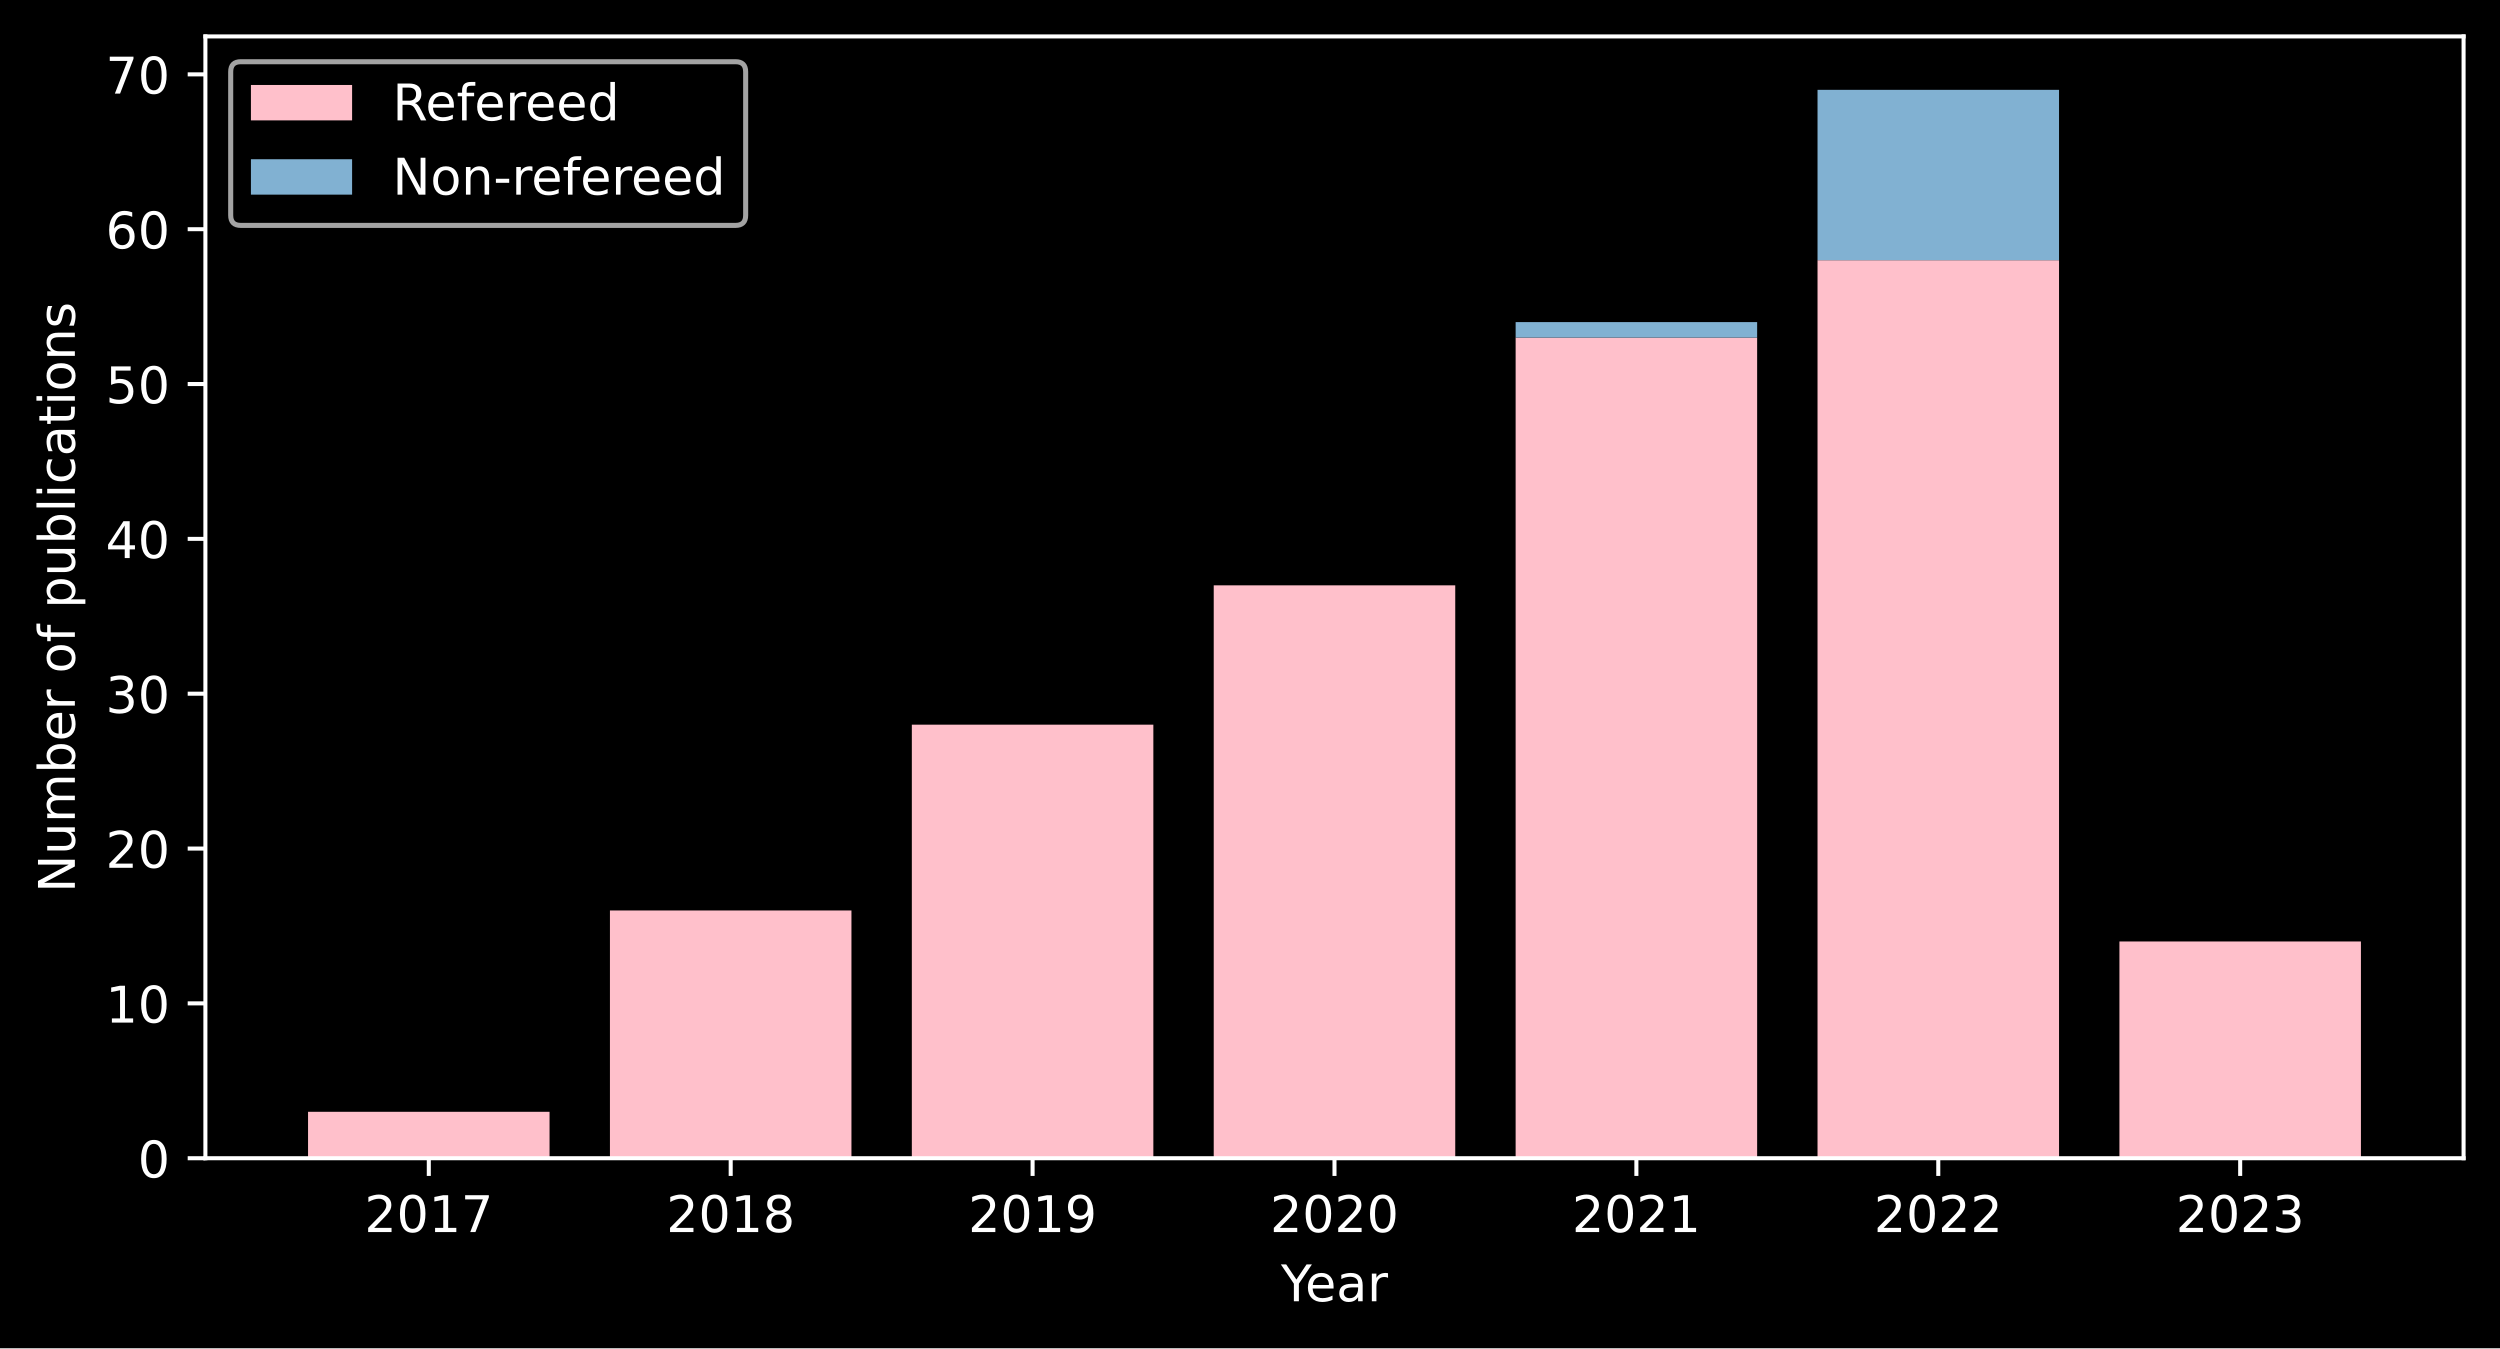
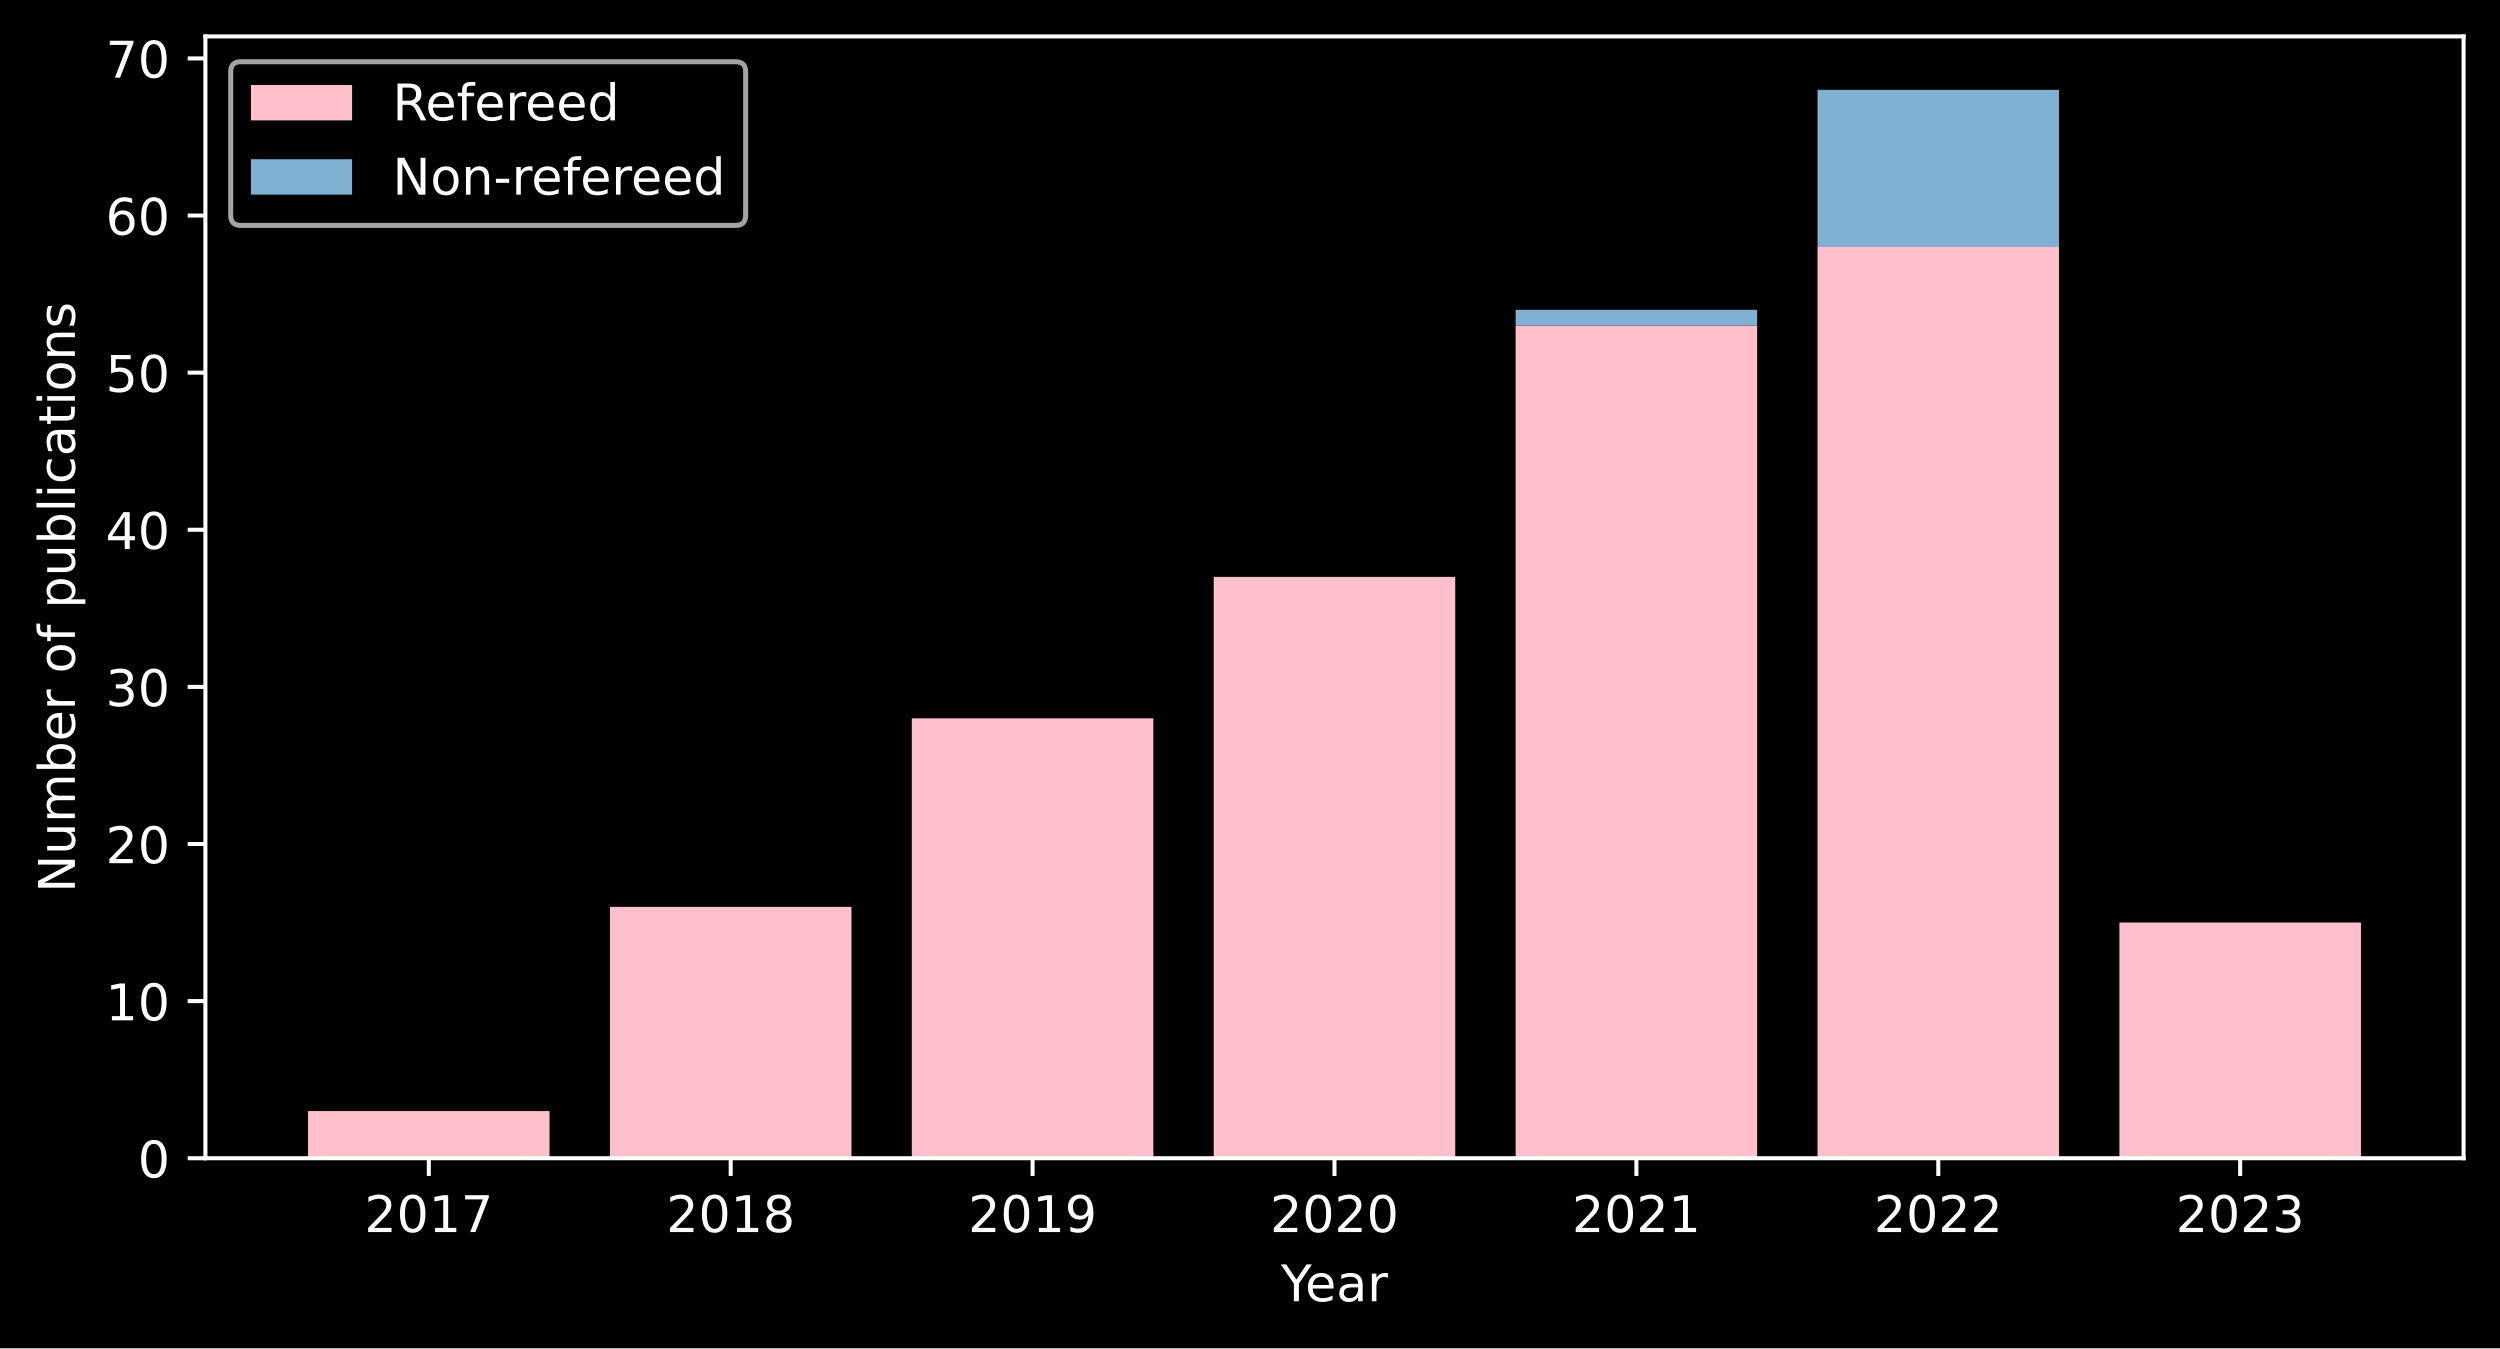
<svg xmlns="http://www.w3.org/2000/svg" xmlns:xlink="http://www.w3.org/1999/xlink" width="494.203pt" height="266.516pt" viewBox="0 0 494.203 266.516" version="1.1">
  <defs>
    <style type="text/css">*{stroke-linejoin: round; stroke-linecap: butt}</style>
  </defs>
  <g id="figure_1">
    <g id="patch_1">
      <path d="M 0 266.516  L 494.203 266.516  L 494.203 0  L 0 0  z " />
    </g>
    <g id="axes_1">
      <g id="patch_2">
        <path d="M 40.603 228.96  L 487.003 228.96  L 487.003 7.2  L 40.603 7.2  z " />
      </g>
      <g id="patch_3">
-         <path d="M 418.969 228.96  L 466.712 228.96  L 466.712 186.108  L 418.969 186.108  z " clip-path="url(#p53f1438b2a)" style="fill: #ffc0cb" />
+         <path d="M 418.969 228.96  L 466.712 228.96  L 466.712 182.372  L 418.969 182.372  z " clip-path="url(#p3ac6646807)" style="fill: #ffc0cb" />
      </g>
      <g id="patch_4">
-         <path d="M 359.29 228.96  L 407.033 228.96  L 407.033 51.43  L 359.29 51.43  z " clip-path="url(#p53f1438b2a)" style="fill: #ffc0cb" />
+         <path d="M 359.29 228.96  L 407.033 228.96  L 407.033 48.819  L 359.29 48.819  z " clip-path="url(#p3ac6646807)" style="fill: #ffc0cb" />
      </g>
      <g id="patch_5">
-         <path d="M 299.611 228.96  L 347.354 228.96  L 347.354 66.734  L 299.611 66.734  z " clip-path="url(#p53f1438b2a)" style="fill: #ffc0cb" />
+         <path d="M 299.611 228.96  L 347.354 228.96  L 347.354 64.348  L 299.611 64.348  z " clip-path="url(#p3ac6646807)" style="fill: #ffc0cb" />
      </g>
      <g id="patch_6">
-         <path d="M 239.931 228.96  L 287.675 228.96  L 287.675 115.708  L 239.931 115.708  z " clip-path="url(#p53f1438b2a)" style="fill: #ffc0cb" />
+         <path d="M 239.931 228.96  L 287.675 228.96  L 287.675 114.042  L 239.931 114.042  z " clip-path="url(#p3ac6646807)" style="fill: #ffc0cb" />
      </g>
      <g id="patch_7">
-         <path d="M 180.252 228.96  L 227.996 228.96  L 227.996 143.256  L 180.252 143.256  z " clip-path="url(#p53f1438b2a)" style="fill: #ffc0cb" />
+         <path d="M 180.252 228.96  L 227.996 228.96  L 227.996 141.995  L 180.252 141.995  z " clip-path="url(#p3ac6646807)" style="fill: #ffc0cb" />
      </g>
      <g id="patch_8">
-         <path d="M 120.573 228.96  L 168.316 228.96  L 168.316 179.986  L 120.573 179.986  z " clip-path="url(#p53f1438b2a)" style="fill: #ffc0cb" />
+         <path d="M 120.573 228.96  L 168.316 228.96  L 168.316 179.266  L 120.573 179.266  z " clip-path="url(#p3ac6646807)" style="fill: #ffc0cb" />
      </g>
      <g id="patch_9">
-         <path d="M 60.894 228.96  L 108.637 228.96  L 108.637 219.777  L 60.894 219.777  z " clip-path="url(#p53f1438b2a)" style="fill: #ffc0cb" />
+         <path d="M 60.894 228.96  L 108.637 228.96  L 108.637 219.642  L 60.894 219.642  z " clip-path="url(#p3ac6646807)" style="fill: #ffc0cb" />
      </g>
      <g id="patch_10">
-         <path d="M 418.969 186.108  L 466.712 186.108  L 466.712 186.108  L 418.969 186.108  z " clip-path="url(#p53f1438b2a)" style="fill: #81b1d2" />
+         <path d="M 418.969 182.372  L 466.712 182.372  L 466.712 182.372  L 418.969 182.372  z " clip-path="url(#p3ac6646807)" style="fill: #81b1d2" />
      </g>
      <g id="patch_11">
-         <path d="M 359.29 51.43  L 407.033 51.43  L 407.033 17.76  L 359.29 17.76  z " clip-path="url(#p53f1438b2a)" style="fill: #81b1d2" />
+         <path d="M 359.29 48.819  L 407.033 48.819  L 407.033 17.76  L 359.29 17.76  z " clip-path="url(#p3ac6646807)" style="fill: #81b1d2" />
      </g>
      <g id="patch_12">
-         <path d="M 299.611 66.734  L 347.354 66.734  L 347.354 63.673  L 299.611 63.673  z " clip-path="url(#p53f1438b2a)" style="fill: #81b1d2" />
+         <path d="M 299.611 64.348  L 347.354 64.348  L 347.354 61.242  L 299.611 61.242  z " clip-path="url(#p3ac6646807)" style="fill: #81b1d2" />
      </g>
      <g id="patch_13">
-         <path d="M 239.931 115.708  L 287.675 115.708  L 287.675 115.708  L 239.931 115.708  z " clip-path="url(#p53f1438b2a)" style="fill: #81b1d2" />
+         <path d="M 239.931 114.042  L 287.675 114.042  L 287.675 114.042  L 239.931 114.042  z " clip-path="url(#p3ac6646807)" style="fill: #81b1d2" />
      </g>
      <g id="patch_14">
-         <path d="M 180.252 143.256  L 227.996 143.256  L 227.996 143.256  L 180.252 143.256  z " clip-path="url(#p53f1438b2a)" style="fill: #81b1d2" />
+         <path d="M 180.252 141.995  L 227.996 141.995  L 227.996 141.995  L 180.252 141.995  z " clip-path="url(#p3ac6646807)" style="fill: #81b1d2" />
      </g>
      <g id="patch_15">
-         <path d="M 120.573 179.986  L 168.316 179.986  L 168.316 179.986  L 120.573 179.986  z " clip-path="url(#p53f1438b2a)" style="fill: #81b1d2" />
+         <path d="M 120.573 179.266  L 168.316 179.266  L 168.316 179.266  L 120.573 179.266  z " clip-path="url(#p3ac6646807)" style="fill: #81b1d2" />
      </g>
      <g id="patch_16">
-         <path d="M 60.894 219.777  L 108.637 219.777  L 108.637 219.777  L 60.894 219.777  z " clip-path="url(#p53f1438b2a)" style="fill: #81b1d2" />
+         <path d="M 60.894 219.642  L 108.637 219.642  L 108.637 219.642  L 60.894 219.642  z " clip-path="url(#p3ac6646807)" style="fill: #81b1d2" />
      </g>
      <g id="matplotlib.axis_1">
        <g id="xtick_1">
          <g id="line2d_1">
            <defs>
-               <path id="m460df04654" d="M 0 0  L 0 3.5  " style="stroke: #ffffff; stroke-width: 0.8" />
-             </defs>
-             <g>
-               <use xlink:href="#m460df04654" x="442.841" y="228.96" style="fill: #ffffff; stroke: #ffffff; stroke-width: 0.8" />
+               <path id="md799d81c14" d="M 0 0  L 0 3.5  " style="stroke: #ffffff; stroke-width: 0.8" />
+             </defs>
+             <g>
+               <use xlink:href="#md799d81c14" x="442.841" y="228.96" style="fill: #ffffff; stroke: #ffffff; stroke-width: 0.8" />
            </g>
          </g>
          <g id="text_1">
            <g style="fill: #ffffff" transform="translate(430.1156 243.5584) scale(0.1 -0.1)">
              <defs>
                <path id="DejaVuSans-32" d="M 1228 531  L 3431 531  L 3431 0  L 469 0  L 469 531  Q 828 903 1448 1529  Q 2069 2156 2228 2338  Q 2531 2678 2651 2914  Q 2772 3150 2772 3378  Q 2772 3750 2511 3984  Q 2250 4219 1831 4219  Q 1534 4219 1204 4116  Q 875 4013 500 3803  L 500 4441  Q 881 4594 1212 4672  Q 1544 4750 1819 4750  Q 2544 4750 2975 4387  Q 3406 4025 3406 3419  Q 3406 3131 3298 2873  Q 3191 2616 2906 2266  Q 2828 2175 2409 1742  Q 1991 1309 1228 531  z " transform="scale(0.015625)" />
                <path id="DejaVuSans-30" d="M 2034 4250  Q 1547 4250 1301 3770  Q 1056 3291 1056 2328  Q 1056 1369 1301 889  Q 1547 409 2034 409  Q 2525 409 2770 889  Q 3016 1369 3016 2328  Q 3016 3291 2770 3770  Q 2525 4250 2034 4250  z M 2034 4750  Q 2819 4750 3233 4129  Q 3647 3509 3647 2328  Q 3647 1150 3233 529  Q 2819 -91 2034 -91  Q 1250 -91 836 529  Q 422 1150 422 2328  Q 422 3509 836 4129  Q 1250 4750 2034 4750  z " transform="scale(0.015625)" />
                <path id="DejaVuSans-33" d="M 2597 2516  Q 3050 2419 3304 2112  Q 3559 1806 3559 1356  Q 3559 666 3084 287  Q 2609 -91 1734 -91  Q 1441 -91 1130 -33  Q 819 25 488 141  L 488 750  Q 750 597 1062 519  Q 1375 441 1716 441  Q 2309 441 2620 675  Q 2931 909 2931 1356  Q 2931 1769 2642 2001  Q 2353 2234 1838 2234  L 1294 2234  L 1294 2753  L 1863 2753  Q 2328 2753 2575 2939  Q 2822 3125 2822 3475  Q 2822 3834 2567 4026  Q 2313 4219 1838 4219  Q 1578 4219 1281 4162  Q 984 4106 628 3988  L 628 4550  Q 988 4650 1302 4700  Q 1616 4750 1894 4750  Q 2613 4750 3031 4423  Q 3450 4097 3450 3541  Q 3450 3153 3228 2886  Q 3006 2619 2597 2516  z " transform="scale(0.015625)" />
              </defs>
              <use xlink:href="#DejaVuSans-32" />
              <use xlink:href="#DejaVuSans-30" x="63.623" />
              <use xlink:href="#DejaVuSans-32" x="127.246" />
              <use xlink:href="#DejaVuSans-33" x="190.869" />
            </g>
          </g>
        </g>
        <g id="xtick_2">
          <g id="line2d_2">
            <g>
-               <use xlink:href="#m460df04654" x="383.161" y="228.96" style="fill: #ffffff; stroke: #ffffff; stroke-width: 0.8" />
+               <use xlink:href="#md799d81c14" x="383.161" y="228.96" style="fill: #ffffff; stroke: #ffffff; stroke-width: 0.8" />
            </g>
          </g>
          <g id="text_2">
            <g style="fill: #ffffff" transform="translate(370.4364 243.5584) scale(0.1 -0.1)">
              <use xlink:href="#DejaVuSans-32" />
              <use xlink:href="#DejaVuSans-30" x="63.623" />
              <use xlink:href="#DejaVuSans-32" x="127.246" />
              <use xlink:href="#DejaVuSans-32" x="190.869" />
            </g>
          </g>
        </g>
        <g id="xtick_3">
          <g id="line2d_3">
            <g>
-               <use xlink:href="#m460df04654" x="323.482" y="228.96" style="fill: #ffffff; stroke: #ffffff; stroke-width: 0.8" />
+               <use xlink:href="#md799d81c14" x="323.482" y="228.96" style="fill: #ffffff; stroke: #ffffff; stroke-width: 0.8" />
            </g>
          </g>
          <g id="text_3">
            <g style="fill: #ffffff" transform="translate(310.7573 243.5584) scale(0.1 -0.1)">
              <defs>
                <path id="DejaVuSans-31" d="M 794 531  L 1825 531  L 1825 4091  L 703 3866  L 703 4441  L 1819 4666  L 2450 4666  L 2450 531  L 3481 531  L 3481 0  L 794 0  L 794 531  z " transform="scale(0.015625)" />
              </defs>
              <use xlink:href="#DejaVuSans-32" />
              <use xlink:href="#DejaVuSans-30" x="63.623" />
              <use xlink:href="#DejaVuSans-32" x="127.246" />
              <use xlink:href="#DejaVuSans-31" x="190.869" />
            </g>
          </g>
        </g>
        <g id="xtick_4">
          <g id="line2d_4">
            <g>
-               <use xlink:href="#m460df04654" x="263.803" y="228.96" style="fill: #ffffff; stroke: #ffffff; stroke-width: 0.8" />
+               <use xlink:href="#md799d81c14" x="263.803" y="228.96" style="fill: #ffffff; stroke: #ffffff; stroke-width: 0.8" />
            </g>
          </g>
          <g id="text_4">
            <g style="fill: #ffffff" transform="translate(251.0781 243.5584) scale(0.1 -0.1)">
              <use xlink:href="#DejaVuSans-32" />
              <use xlink:href="#DejaVuSans-30" x="63.623" />
              <use xlink:href="#DejaVuSans-32" x="127.246" />
              <use xlink:href="#DejaVuSans-30" x="190.869" />
            </g>
          </g>
        </g>
        <g id="xtick_5">
          <g id="line2d_5">
            <g>
-               <use xlink:href="#m460df04654" x="204.124" y="228.96" style="fill: #ffffff; stroke: #ffffff; stroke-width: 0.8" />
+               <use xlink:href="#md799d81c14" x="204.124" y="228.96" style="fill: #ffffff; stroke: #ffffff; stroke-width: 0.8" />
            </g>
          </g>
          <g id="text_5">
            <g style="fill: #ffffff" transform="translate(191.399 243.5584) scale(0.1 -0.1)">
              <defs>
                <path id="DejaVuSans-39" d="M 703 97  L 703 672  Q 941 559 1184 500  Q 1428 441 1663 441  Q 2288 441 2617 861  Q 2947 1281 2994 2138  Q 2813 1869 2534 1725  Q 2256 1581 1919 1581  Q 1219 1581 811 2004  Q 403 2428 403 3163  Q 403 3881 828 4315  Q 1253 4750 1959 4750  Q 2769 4750 3195 4129  Q 3622 3509 3622 2328  Q 3622 1225 3098 567  Q 2575 -91 1691 -91  Q 1453 -91 1209 -44  Q 966 3 703 97  z M 1959 2075  Q 2384 2075 2632 2365  Q 2881 2656 2881 3163  Q 2881 3666 2632 3958  Q 2384 4250 1959 4250  Q 1534 4250 1286 3958  Q 1038 3666 1038 3163  Q 1038 2656 1286 2365  Q 1534 2075 1959 2075  z " transform="scale(0.015625)" />
              </defs>
              <use xlink:href="#DejaVuSans-32" />
              <use xlink:href="#DejaVuSans-30" x="63.623" />
              <use xlink:href="#DejaVuSans-31" x="127.246" />
              <use xlink:href="#DejaVuSans-39" x="190.869" />
            </g>
          </g>
        </g>
        <g id="xtick_6">
          <g id="line2d_6">
            <g>
-               <use xlink:href="#m460df04654" x="144.445" y="228.96" style="fill: #ffffff; stroke: #ffffff; stroke-width: 0.8" />
+               <use xlink:href="#md799d81c14" x="144.445" y="228.96" style="fill: #ffffff; stroke: #ffffff; stroke-width: 0.8" />
            </g>
          </g>
          <g id="text_6">
            <g style="fill: #ffffff" transform="translate(131.7198 243.5584) scale(0.1 -0.1)">
              <defs>
                <path id="DejaVuSans-38" d="M 2034 2216  Q 1584 2216 1326 1975  Q 1069 1734 1069 1313  Q 1069 891 1326 650  Q 1584 409 2034 409  Q 2484 409 2743 651  Q 3003 894 3003 1313  Q 3003 1734 2745 1975  Q 2488 2216 2034 2216  z M 1403 2484  Q 997 2584 770 2862  Q 544 3141 544 3541  Q 544 4100 942 4425  Q 1341 4750 2034 4750  Q 2731 4750 3128 4425  Q 3525 4100 3525 3541  Q 3525 3141 3298 2862  Q 3072 2584 2669 2484  Q 3125 2378 3379 2068  Q 3634 1759 3634 1313  Q 3634 634 3220 271  Q 2806 -91 2034 -91  Q 1263 -91 848 271  Q 434 634 434 1313  Q 434 1759 690 2068  Q 947 2378 1403 2484  z M 1172 3481  Q 1172 3119 1398 2916  Q 1625 2713 2034 2713  Q 2441 2713 2670 2916  Q 2900 3119 2900 3481  Q 2900 3844 2670 4047  Q 2441 4250 2034 4250  Q 1625 4250 1398 4047  Q 1172 3844 1172 3481  z " transform="scale(0.015625)" />
              </defs>
              <use xlink:href="#DejaVuSans-32" />
              <use xlink:href="#DejaVuSans-30" x="63.623" />
              <use xlink:href="#DejaVuSans-31" x="127.246" />
              <use xlink:href="#DejaVuSans-38" x="190.869" />
            </g>
          </g>
        </g>
        <g id="xtick_7">
          <g id="line2d_7">
            <g>
-               <use xlink:href="#m460df04654" x="84.766" y="228.96" style="fill: #ffffff; stroke: #ffffff; stroke-width: 0.8" />
+               <use xlink:href="#md799d81c14" x="84.766" y="228.96" style="fill: #ffffff; stroke: #ffffff; stroke-width: 0.8" />
            </g>
          </g>
          <g id="text_7">
            <g style="fill: #ffffff" transform="translate(72.04069 243.5584) scale(0.1 -0.1)">
              <defs>
                <path id="DejaVuSans-37" d="M 525 4666  L 3525 4666  L 3525 4397  L 1831 0  L 1172 0  L 2766 4134  L 525 4134  L 525 4666  z " transform="scale(0.015625)" />
              </defs>
              <use xlink:href="#DejaVuSans-32" />
              <use xlink:href="#DejaVuSans-30" x="63.623" />
              <use xlink:href="#DejaVuSans-31" x="127.246" />
              <use xlink:href="#DejaVuSans-37" x="190.869" />
            </g>
          </g>
        </g>
        <g id="text_8">
          <g style="fill: #ffffff" transform="translate(253.2156 257.2366) scale(0.1 -0.1)">
            <defs>
              <path id="DejaVuSans-59" d="M -13 4666  L 666 4666  L 1959 2747  L 3244 4666  L 3922 4666  L 2272 2222  L 2272 0  L 1638 0  L 1638 2222  L -13 4666  z " transform="scale(0.015625)" />
              <path id="DejaVuSans-65" d="M 3597 1894  L 3597 1613  L 953 1613  Q 991 1019 1311 708  Q 1631 397 2203 397  Q 2534 397 2845 478  Q 3156 559 3463 722  L 3463 178  Q 3153 47 2828 -22  Q 2503 -91 2169 -91  Q 1331 -91 842 396  Q 353 884 353 1716  Q 353 2575 817 3079  Q 1281 3584 2069 3584  Q 2775 3584 3186 3129  Q 3597 2675 3597 1894  z M 3022 2063  Q 3016 2534 2758 2815  Q 2500 3097 2075 3097  Q 1594 3097 1305 2825  Q 1016 2553 972 2059  L 3022 2063  z " transform="scale(0.015625)" />
              <path id="DejaVuSans-61" d="M 2194 1759  Q 1497 1759 1228 1600  Q 959 1441 959 1056  Q 959 750 1161 570  Q 1363 391 1709 391  Q 2188 391 2477 730  Q 2766 1069 2766 1631  L 2766 1759  L 2194 1759  z M 3341 1997  L 3341 0  L 2766 0  L 2766 531  Q 2569 213 2275 61  Q 1981 -91 1556 -91  Q 1019 -91 701 211  Q 384 513 384 1019  Q 384 1609 779 1909  Q 1175 2209 1959 2209  L 2766 2209  L 2766 2266  Q 2766 2663 2505 2880  Q 2244 3097 1772 3097  Q 1472 3097 1187 3025  Q 903 2953 641 2809  L 641 3341  Q 956 3463 1253 3523  Q 1550 3584 1831 3584  Q 2591 3584 2966 3190  Q 3341 2797 3341 1997  z " transform="scale(0.015625)" />
              <path id="DejaVuSans-72" d="M 2631 2963  Q 2534 3019 2420 3045  Q 2306 3072 2169 3072  Q 1681 3072 1420 2755  Q 1159 2438 1159 1844  L 1159 0  L 581 0  L 581 3500  L 1159 3500  L 1159 2956  Q 1341 3275 1631 3429  Q 1922 3584 2338 3584  Q 2397 3584 2469 3576  Q 2541 3569 2628 3553  L 2631 2963  z " transform="scale(0.015625)" />
            </defs>
            <use xlink:href="#DejaVuSans-59" />
            <use xlink:href="#DejaVuSans-65" x="47.834" />
            <use xlink:href="#DejaVuSans-61" x="109.357" />
            <use xlink:href="#DejaVuSans-72" x="170.637" />
          </g>
        </g>
      </g>
      <g id="matplotlib.axis_2">
        <g id="ytick_1">
          <g id="line2d_8">
            <defs>
-               <path id="m6936077708" d="M 0 0  L -3.5 0  " style="stroke: #ffffff; stroke-width: 0.8" />
-             </defs>
-             <g>
-               <use xlink:href="#m6936077708" x="40.603" y="228.96" style="fill: #ffffff; stroke: #ffffff; stroke-width: 0.8" />
+               <path id="me0a95d4754" d="M 0 0  L -3.5 0  " style="stroke: #ffffff; stroke-width: 0.8" />
+             </defs>
+             <g>
+               <use xlink:href="#me0a95d4754" x="40.603" y="228.96" style="fill: #ffffff; stroke: #ffffff; stroke-width: 0.8" />
            </g>
          </g>
          <g id="text_9">
            <g style="fill: #ffffff" transform="translate(27.24063 232.7592) scale(0.1 -0.1)">
              <use xlink:href="#DejaVuSans-30" />
            </g>
          </g>
        </g>
        <g id="ytick_2">
          <g id="line2d_9">
            <g>
-               <use xlink:href="#m6936077708" x="40.603" y="198.351" style="fill: #ffffff; stroke: #ffffff; stroke-width: 0.8" />
+               <use xlink:href="#me0a95d4754" x="40.603" y="197.901" style="fill: #ffffff; stroke: #ffffff; stroke-width: 0.8" />
            </g>
          </g>
          <g id="text_10">
-             <g style="fill: #ffffff" transform="translate(20.87813 202.1505) scale(0.1 -0.1)">
+             <g style="fill: #ffffff" transform="translate(20.87813 201.7004) scale(0.1 -0.1)">
              <use xlink:href="#DejaVuSans-31" />
              <use xlink:href="#DejaVuSans-30" x="63.623" />
            </g>
          </g>
        </g>
        <g id="ytick_3">
          <g id="line2d_10">
            <g>
-               <use xlink:href="#m6936077708" x="40.603" y="167.743" style="fill: #ffffff; stroke: #ffffff; stroke-width: 0.8" />
+               <use xlink:href="#me0a95d4754" x="40.603" y="166.842" style="fill: #ffffff; stroke: #ffffff; stroke-width: 0.8" />
            </g>
          </g>
          <g id="text_11">
-             <g style="fill: #ffffff" transform="translate(20.87813 171.5418) scale(0.1 -0.1)">
+             <g style="fill: #ffffff" transform="translate(20.87813 170.6416) scale(0.1 -0.1)">
              <use xlink:href="#DejaVuSans-32" />
              <use xlink:href="#DejaVuSans-30" x="63.623" />
            </g>
          </g>
        </g>
        <g id="ytick_4">
          <g id="line2d_11">
            <g>
-               <use xlink:href="#m6936077708" x="40.603" y="137.134" style="fill: #ffffff; stroke: #ffffff; stroke-width: 0.8" />
+               <use xlink:href="#me0a95d4754" x="40.603" y="135.784" style="fill: #ffffff; stroke: #ffffff; stroke-width: 0.8" />
            </g>
          </g>
          <g id="text_12">
-             <g style="fill: #ffffff" transform="translate(20.87813 140.9331) scale(0.1 -0.1)">
+             <g style="fill: #ffffff" transform="translate(20.87813 139.5827) scale(0.1 -0.1)">
              <use xlink:href="#DejaVuSans-33" />
              <use xlink:href="#DejaVuSans-30" x="63.623" />
            </g>
          </g>
        </g>
        <g id="ytick_5">
          <g id="line2d_12">
            <g>
-               <use xlink:href="#m6936077708" x="40.603" y="106.525" style="fill: #ffffff; stroke: #ffffff; stroke-width: 0.8" />
+               <use xlink:href="#me0a95d4754" x="40.603" y="104.725" style="fill: #ffffff; stroke: #ffffff; stroke-width: 0.8" />
            </g>
          </g>
          <g id="text_13">
-             <g style="fill: #ffffff" transform="translate(20.87813 110.3244) scale(0.1 -0.1)">
+             <g style="fill: #ffffff" transform="translate(20.87813 108.5239) scale(0.1 -0.1)">
              <defs>
                <path id="DejaVuSans-34" d="M 2419 4116  L 825 1625  L 2419 1625  L 2419 4116  z M 2253 4666  L 3047 4666  L 3047 1625  L 3713 1625  L 3713 1100  L 3047 1100  L 3047 0  L 2419 0  L 2419 1100  L 313 1100  L 313 1709  L 2253 4666  z " transform="scale(0.015625)" />
              </defs>
              <use xlink:href="#DejaVuSans-34" />
              <use xlink:href="#DejaVuSans-30" x="63.623" />
            </g>
          </g>
        </g>
        <g id="ytick_6">
          <g id="line2d_13">
            <g>
-               <use xlink:href="#m6936077708" x="40.603" y="75.917" style="fill: #ffffff; stroke: #ffffff; stroke-width: 0.8" />
+               <use xlink:href="#me0a95d4754" x="40.603" y="73.666" style="fill: #ffffff; stroke: #ffffff; stroke-width: 0.8" />
            </g>
          </g>
          <g id="text_14">
-             <g style="fill: #ffffff" transform="translate(20.87813 79.71574) scale(0.1 -0.1)">
+             <g style="fill: #ffffff" transform="translate(20.87813 77.4651) scale(0.1 -0.1)">
              <defs>
                <path id="DejaVuSans-35" d="M 691 4666  L 3169 4666  L 3169 4134  L 1269 4134  L 1269 2991  Q 1406 3038 1543 3061  Q 1681 3084 1819 3084  Q 2600 3084 3056 2656  Q 3513 2228 3513 1497  Q 3513 744 3044 326  Q 2575 -91 1722 -91  Q 1428 -91 1123 -41  Q 819 9 494 109  L 494 744  Q 775 591 1075 516  Q 1375 441 1709 441  Q 2250 441 2565 725  Q 2881 1009 2881 1497  Q 2881 1984 2565 2268  Q 2250 2553 1709 2553  Q 1456 2553 1204 2497  Q 953 2441 691 2322  L 691 4666  z " transform="scale(0.015625)" />
              </defs>
              <use xlink:href="#DejaVuSans-35" />
              <use xlink:href="#DejaVuSans-30" x="63.623" />
            </g>
          </g>
        </g>
        <g id="ytick_7">
          <g id="line2d_14">
            <g>
-               <use xlink:href="#m6936077708" x="40.603" y="45.308" style="fill: #ffffff; stroke: #ffffff; stroke-width: 0.8" />
+               <use xlink:href="#me0a95d4754" x="40.603" y="42.607" style="fill: #ffffff; stroke: #ffffff; stroke-width: 0.8" />
            </g>
          </g>
          <g id="text_15">
-             <g style="fill: #ffffff" transform="translate(20.87813 49.10704) scale(0.1 -0.1)">
+             <g style="fill: #ffffff" transform="translate(20.87813 46.40628) scale(0.1 -0.1)">
              <defs>
                <path id="DejaVuSans-36" d="M 2113 2584  Q 1688 2584 1439 2293  Q 1191 2003 1191 1497  Q 1191 994 1439 701  Q 1688 409 2113 409  Q 2538 409 2786 701  Q 3034 994 3034 1497  Q 3034 2003 2786 2293  Q 2538 2584 2113 2584  z M 3366 4563  L 3366 3988  Q 3128 4100 2886 4159  Q 2644 4219 2406 4219  Q 1781 4219 1451 3797  Q 1122 3375 1075 2522  Q 1259 2794 1537 2939  Q 1816 3084 2150 3084  Q 2853 3084 3261 2657  Q 3669 2231 3669 1497  Q 3669 778 3244 343  Q 2819 -91 2113 -91  Q 1303 -91 875 529  Q 447 1150 447 2328  Q 447 3434 972 4092  Q 1497 4750 2381 4750  Q 2619 4750 2861 4703  Q 3103 4656 3366 4563  z " transform="scale(0.015625)" />
              </defs>
              <use xlink:href="#DejaVuSans-36" />
              <use xlink:href="#DejaVuSans-30" x="63.623" />
            </g>
          </g>
        </g>
        <g id="ytick_8">
          <g id="line2d_15">
            <g>
-               <use xlink:href="#m6936077708" x="40.603" y="14.699" style="fill: #ffffff; stroke: #ffffff; stroke-width: 0.8" />
+               <use xlink:href="#me0a95d4754" x="40.603" y="11.548" style="fill: #ffffff; stroke: #ffffff; stroke-width: 0.8" />
            </g>
          </g>
          <g id="text_16">
-             <g style="fill: #ffffff" transform="translate(20.87813 18.49835) scale(0.1 -0.1)">
+             <g style="fill: #ffffff" transform="translate(20.87813 15.34745) scale(0.1 -0.1)">
              <use xlink:href="#DejaVuSans-37" />
              <use xlink:href="#DejaVuSans-30" x="63.623" />
            </g>
          </g>
        </g>
        <g id="text_17">
          <g style="fill: #ffffff" transform="translate(14.79844 176.4542) rotate(-90) scale(0.1 -0.1)">
            <defs>
              <path id="DejaVuSans-4e" d="M 628 4666  L 1478 4666  L 3547 763  L 3547 4666  L 4159 4666  L 4159 0  L 3309 0  L 1241 3903  L 1241 0  L 628 0  L 628 4666  z " transform="scale(0.015625)" />
              <path id="DejaVuSans-75" d="M 544 1381  L 544 3500  L 1119 3500  L 1119 1403  Q 1119 906 1312 657  Q 1506 409 1894 409  Q 2359 409 2629 706  Q 2900 1003 2900 1516  L 2900 3500  L 3475 3500  L 3475 0  L 2900 0  L 2900 538  Q 2691 219 2414 64  Q 2138 -91 1772 -91  Q 1169 -91 856 284  Q 544 659 544 1381  z M 1991 3584  L 1991 3584  z " transform="scale(0.015625)" />
              <path id="DejaVuSans-6d" d="M 3328 2828  Q 3544 3216 3844 3400  Q 4144 3584 4550 3584  Q 5097 3584 5394 3201  Q 5691 2819 5691 2113  L 5691 0  L 5113 0  L 5113 2094  Q 5113 2597 4934 2840  Q 4756 3084 4391 3084  Q 3944 3084 3684 2787  Q 3425 2491 3425 1978  L 3425 0  L 2847 0  L 2847 2094  Q 2847 2600 2669 2842  Q 2491 3084 2119 3084  Q 1678 3084 1418 2786  Q 1159 2488 1159 1978  L 1159 0  L 581 0  L 581 3500  L 1159 3500  L 1159 2956  Q 1356 3278 1631 3431  Q 1906 3584 2284 3584  Q 2666 3584 2933 3390  Q 3200 3197 3328 2828  z " transform="scale(0.015625)" />
              <path id="DejaVuSans-62" d="M 3116 1747  Q 3116 2381 2855 2742  Q 2594 3103 2138 3103  Q 1681 3103 1420 2742  Q 1159 2381 1159 1747  Q 1159 1113 1420 752  Q 1681 391 2138 391  Q 2594 391 2855 752  Q 3116 1113 3116 1747  z M 1159 2969  Q 1341 3281 1617 3432  Q 1894 3584 2278 3584  Q 2916 3584 3314 3078  Q 3713 2572 3713 1747  Q 3713 922 3314 415  Q 2916 -91 2278 -91  Q 1894 -91 1617 61  Q 1341 213 1159 525  L 1159 0  L 581 0  L 581 4863  L 1159 4863  L 1159 2969  z " transform="scale(0.015625)" />
              <path id="DejaVuSans-20" transform="scale(0.015625)" />
              <path id="DejaVuSans-6f" d="M 1959 3097  Q 1497 3097 1228 2736  Q 959 2375 959 1747  Q 959 1119 1226 758  Q 1494 397 1959 397  Q 2419 397 2687 759  Q 2956 1122 2956 1747  Q 2956 2369 2687 2733  Q 2419 3097 1959 3097  z M 1959 3584  Q 2709 3584 3137 3096  Q 3566 2609 3566 1747  Q 3566 888 3137 398  Q 2709 -91 1959 -91  Q 1206 -91 779 398  Q 353 888 353 1747  Q 353 2609 779 3096  Q 1206 3584 1959 3584  z " transform="scale(0.015625)" />
              <path id="DejaVuSans-66" d="M 2375 4863  L 2375 4384  L 1825 4384  Q 1516 4384 1395 4259  Q 1275 4134 1275 3809  L 1275 3500  L 2222 3500  L 2222 3053  L 1275 3053  L 1275 0  L 697 0  L 697 3053  L 147 3053  L 147 3500  L 697 3500  L 697 3744  Q 697 4328 969 4595  Q 1241 4863 1831 4863  L 2375 4863  z " transform="scale(0.015625)" />
              <path id="DejaVuSans-70" d="M 1159 525  L 1159 -1331  L 581 -1331  L 581 3500  L 1159 3500  L 1159 2969  Q 1341 3281 1617 3432  Q 1894 3584 2278 3584  Q 2916 3584 3314 3078  Q 3713 2572 3713 1747  Q 3713 922 3314 415  Q 2916 -91 2278 -91  Q 1894 -91 1617 61  Q 1341 213 1159 525  z M 3116 1747  Q 3116 2381 2855 2742  Q 2594 3103 2138 3103  Q 1681 3103 1420 2742  Q 1159 2381 1159 1747  Q 1159 1113 1420 752  Q 1681 391 2138 391  Q 2594 391 2855 752  Q 3116 1113 3116 1747  z " transform="scale(0.015625)" />
              <path id="DejaVuSans-6c" d="M 603 4863  L 1178 4863  L 1178 0  L 603 0  L 603 4863  z " transform="scale(0.015625)" />
              <path id="DejaVuSans-69" d="M 603 3500  L 1178 3500  L 1178 0  L 603 0  L 603 3500  z M 603 4863  L 1178 4863  L 1178 4134  L 603 4134  L 603 4863  z " transform="scale(0.015625)" />
              <path id="DejaVuSans-63" d="M 3122 3366  L 3122 2828  Q 2878 2963 2633 3030  Q 2388 3097 2138 3097  Q 1578 3097 1268 2742  Q 959 2388 959 1747  Q 959 1106 1268 751  Q 1578 397 2138 397  Q 2388 397 2633 464  Q 2878 531 3122 666  L 3122 134  Q 2881 22 2623 -34  Q 2366 -91 2075 -91  Q 1284 -91 818 406  Q 353 903 353 1747  Q 353 2603 823 3093  Q 1294 3584 2113 3584  Q 2378 3584 2631 3529  Q 2884 3475 3122 3366  z " transform="scale(0.015625)" />
              <path id="DejaVuSans-74" d="M 1172 4494  L 1172 3500  L 2356 3500  L 2356 3053  L 1172 3053  L 1172 1153  Q 1172 725 1289 603  Q 1406 481 1766 481  L 2356 481  L 2356 0  L 1766 0  Q 1100 0 847 248  Q 594 497 594 1153  L 594 3053  L 172 3053  L 172 3500  L 594 3500  L 594 4494  L 1172 4494  z " transform="scale(0.015625)" />
              <path id="DejaVuSans-6e" d="M 3513 2113  L 3513 0  L 2938 0  L 2938 2094  Q 2938 2591 2744 2837  Q 2550 3084 2163 3084  Q 1697 3084 1428 2787  Q 1159 2491 1159 1978  L 1159 0  L 581 0  L 581 3500  L 1159 3500  L 1159 2956  Q 1366 3272 1645 3428  Q 1925 3584 2291 3584  Q 2894 3584 3203 3211  Q 3513 2838 3513 2113  z " transform="scale(0.015625)" />
              <path id="DejaVuSans-73" d="M 2834 3397  L 2834 2853  Q 2591 2978 2328 3040  Q 2066 3103 1784 3103  Q 1356 3103 1142 2972  Q 928 2841 928 2578  Q 928 2378 1081 2264  Q 1234 2150 1697 2047  L 1894 2003  Q 2506 1872 2764 1633  Q 3022 1394 3022 966  Q 3022 478 2636 193  Q 2250 -91 1575 -91  Q 1294 -91 989 -36  Q 684 19 347 128  L 347 722  Q 666 556 975 473  Q 1284 391 1588 391  Q 1994 391 2212 530  Q 2431 669 2431 922  Q 2431 1156 2273 1281  Q 2116 1406 1581 1522  L 1381 1569  Q 847 1681 609 1914  Q 372 2147 372 2553  Q 372 3047 722 3315  Q 1072 3584 1716 3584  Q 2034 3584 2315 3537  Q 2597 3491 2834 3397  z " transform="scale(0.015625)" />
            </defs>
            <use xlink:href="#DejaVuSans-4e" />
            <use xlink:href="#DejaVuSans-75" x="74.805" />
            <use xlink:href="#DejaVuSans-6d" x="138.184" />
            <use xlink:href="#DejaVuSans-62" x="235.596" />
            <use xlink:href="#DejaVuSans-65" x="299.072" />
            <use xlink:href="#DejaVuSans-72" x="360.596" />
            <use xlink:href="#DejaVuSans-20" x="401.709" />
            <use xlink:href="#DejaVuSans-6f" x="433.496" />
            <use xlink:href="#DejaVuSans-66" x="494.678" />
            <use xlink:href="#DejaVuSans-20" x="529.883" />
            <use xlink:href="#DejaVuSans-70" x="561.67" />
            <use xlink:href="#DejaVuSans-75" x="625.146" />
            <use xlink:href="#DejaVuSans-62" x="688.525" />
            <use xlink:href="#DejaVuSans-6c" x="752.002" />
            <use xlink:href="#DejaVuSans-69" x="779.785" />
            <use xlink:href="#DejaVuSans-63" x="807.568" />
            <use xlink:href="#DejaVuSans-61" x="862.549" />
            <use xlink:href="#DejaVuSans-74" x="923.828" />
            <use xlink:href="#DejaVuSans-69" x="963.037" />
            <use xlink:href="#DejaVuSans-6f" x="990.82" />
            <use xlink:href="#DejaVuSans-6e" x="1052.002" />
            <use xlink:href="#DejaVuSans-73" x="1115.381" />
          </g>
        </g>
      </g>
      <g id="patch_17">
        <path d="M 40.603 228.96  L 40.603 7.2  " style="fill: none; stroke: #ffffff; stroke-width: 0.8; stroke-linejoin: miter; stroke-linecap: square" />
      </g>
      <g id="patch_18">
        <path d="M 487.003 228.96  L 487.003 7.2  " style="fill: none; stroke: #ffffff; stroke-width: 0.8; stroke-linejoin: miter; stroke-linecap: square" />
      </g>
      <g id="patch_19">
        <path d="M 40.603 228.96  L 487.003 228.96  " style="fill: none; stroke: #ffffff; stroke-width: 0.8; stroke-linejoin: miter; stroke-linecap: square" />
      </g>
      <g id="patch_20">
        <path d="M 40.603 7.2  L 487.003 7.2  " style="fill: none; stroke: #ffffff; stroke-width: 0.8; stroke-linejoin: miter; stroke-linecap: square" />
      </g>
      <g id="legend_1">
        <g id="patch_21">
          <path d="M 47.603 44.556  L 145.402 44.556  Q 147.402 44.556 147.402 42.556  L 147.402 14.2  Q 147.402 12.2 145.402 12.2  L 47.603 12.2  Q 45.603 12.2 45.603 14.2  L 45.603 42.556  Q 45.603 44.556 47.603 44.556  z " style="opacity: 0.8; stroke: #cccccc; stroke-linejoin: miter" />
        </g>
        <g id="patch_22">
          <path d="M 49.603 23.798  L 69.603 23.798  L 69.603 16.798  L 49.603 16.798  z " style="fill: #ffc0cb" />
        </g>
        <g id="text_18">
          <g style="fill: #ffffff" transform="translate(77.60313 23.79844) scale(0.1 -0.1)">
            <defs>
              <path id="DejaVuSans-52" d="M 2841 2188  Q 3044 2119 3236 1894  Q 3428 1669 3622 1275  L 4263 0  L 3584 0  L 2988 1197  Q 2756 1666 2539 1819  Q 2322 1972 1947 1972  L 1259 1972  L 1259 0  L 628 0  L 628 4666  L 2053 4666  Q 2853 4666 3247 4331  Q 3641 3997 3641 3322  Q 3641 2881 3436 2590  Q 3231 2300 2841 2188  z M 1259 4147  L 1259 2491  L 2053 2491  Q 2509 2491 2742 2702  Q 2975 2913 2975 3322  Q 2975 3731 2742 3939  Q 2509 4147 2053 4147  L 1259 4147  z " transform="scale(0.015625)" />
              <path id="DejaVuSans-64" d="M 2906 2969  L 2906 4863  L 3481 4863  L 3481 0  L 2906 0  L 2906 525  Q 2725 213 2448 61  Q 2172 -91 1784 -91  Q 1150 -91 751 415  Q 353 922 353 1747  Q 353 2572 751 3078  Q 1150 3584 1784 3584  Q 2172 3584 2448 3432  Q 2725 3281 2906 2969  z M 947 1747  Q 947 1113 1208 752  Q 1469 391 1925 391  Q 2381 391 2643 752  Q 2906 1113 2906 1747  Q 2906 2381 2643 2742  Q 2381 3103 1925 3103  Q 1469 3103 1208 2742  Q 947 2381 947 1747  z " transform="scale(0.015625)" />
            </defs>
            <use xlink:href="#DejaVuSans-52" />
            <use xlink:href="#DejaVuSans-65" x="64.982" />
            <use xlink:href="#DejaVuSans-66" x="126.506" />
            <use xlink:href="#DejaVuSans-65" x="161.711" />
            <use xlink:href="#DejaVuSans-72" x="223.234" />
            <use xlink:href="#DejaVuSans-65" x="262.098" />
            <use xlink:href="#DejaVuSans-65" x="323.621" />
            <use xlink:href="#DejaVuSans-64" x="385.145" />
          </g>
        </g>
        <g id="patch_23">
          <path d="M 49.603 38.477  L 69.603 38.477  L 69.603 31.477  L 49.603 31.477  z " style="fill: #81b1d2" />
        </g>
        <g id="text_19">
          <g style="fill: #ffffff" transform="translate(77.60313 38.47656) scale(0.1 -0.1)">
            <defs>
              <path id="DejaVuSans-2d" d="M 313 2009  L 1997 2009  L 1997 1497  L 313 1497  L 313 2009  z " transform="scale(0.015625)" />
            </defs>
            <use xlink:href="#DejaVuSans-4e" />
            <use xlink:href="#DejaVuSans-6f" x="74.805" />
            <use xlink:href="#DejaVuSans-6e" x="135.986" />
            <use xlink:href="#DejaVuSans-2d" x="199.365" />
            <use xlink:href="#DejaVuSans-72" x="235.449" />
            <use xlink:href="#DejaVuSans-65" x="274.312" />
            <use xlink:href="#DejaVuSans-66" x="335.836" />
            <use xlink:href="#DejaVuSans-65" x="371.041" />
            <use xlink:href="#DejaVuSans-72" x="432.564" />
            <use xlink:href="#DejaVuSans-65" x="471.428" />
            <use xlink:href="#DejaVuSans-65" x="532.951" />
            <use xlink:href="#DejaVuSans-64" x="594.475" />
          </g>
        </g>
      </g>
    </g>
  </g>
  <defs>
-     <clipPath id="p53f1438b2a">
+     <clipPath id="p3ac6646807">
      <rect x="40.603" y="7.2" width="446.4" height="221.76" />
    </clipPath>
  </defs>
</svg>
